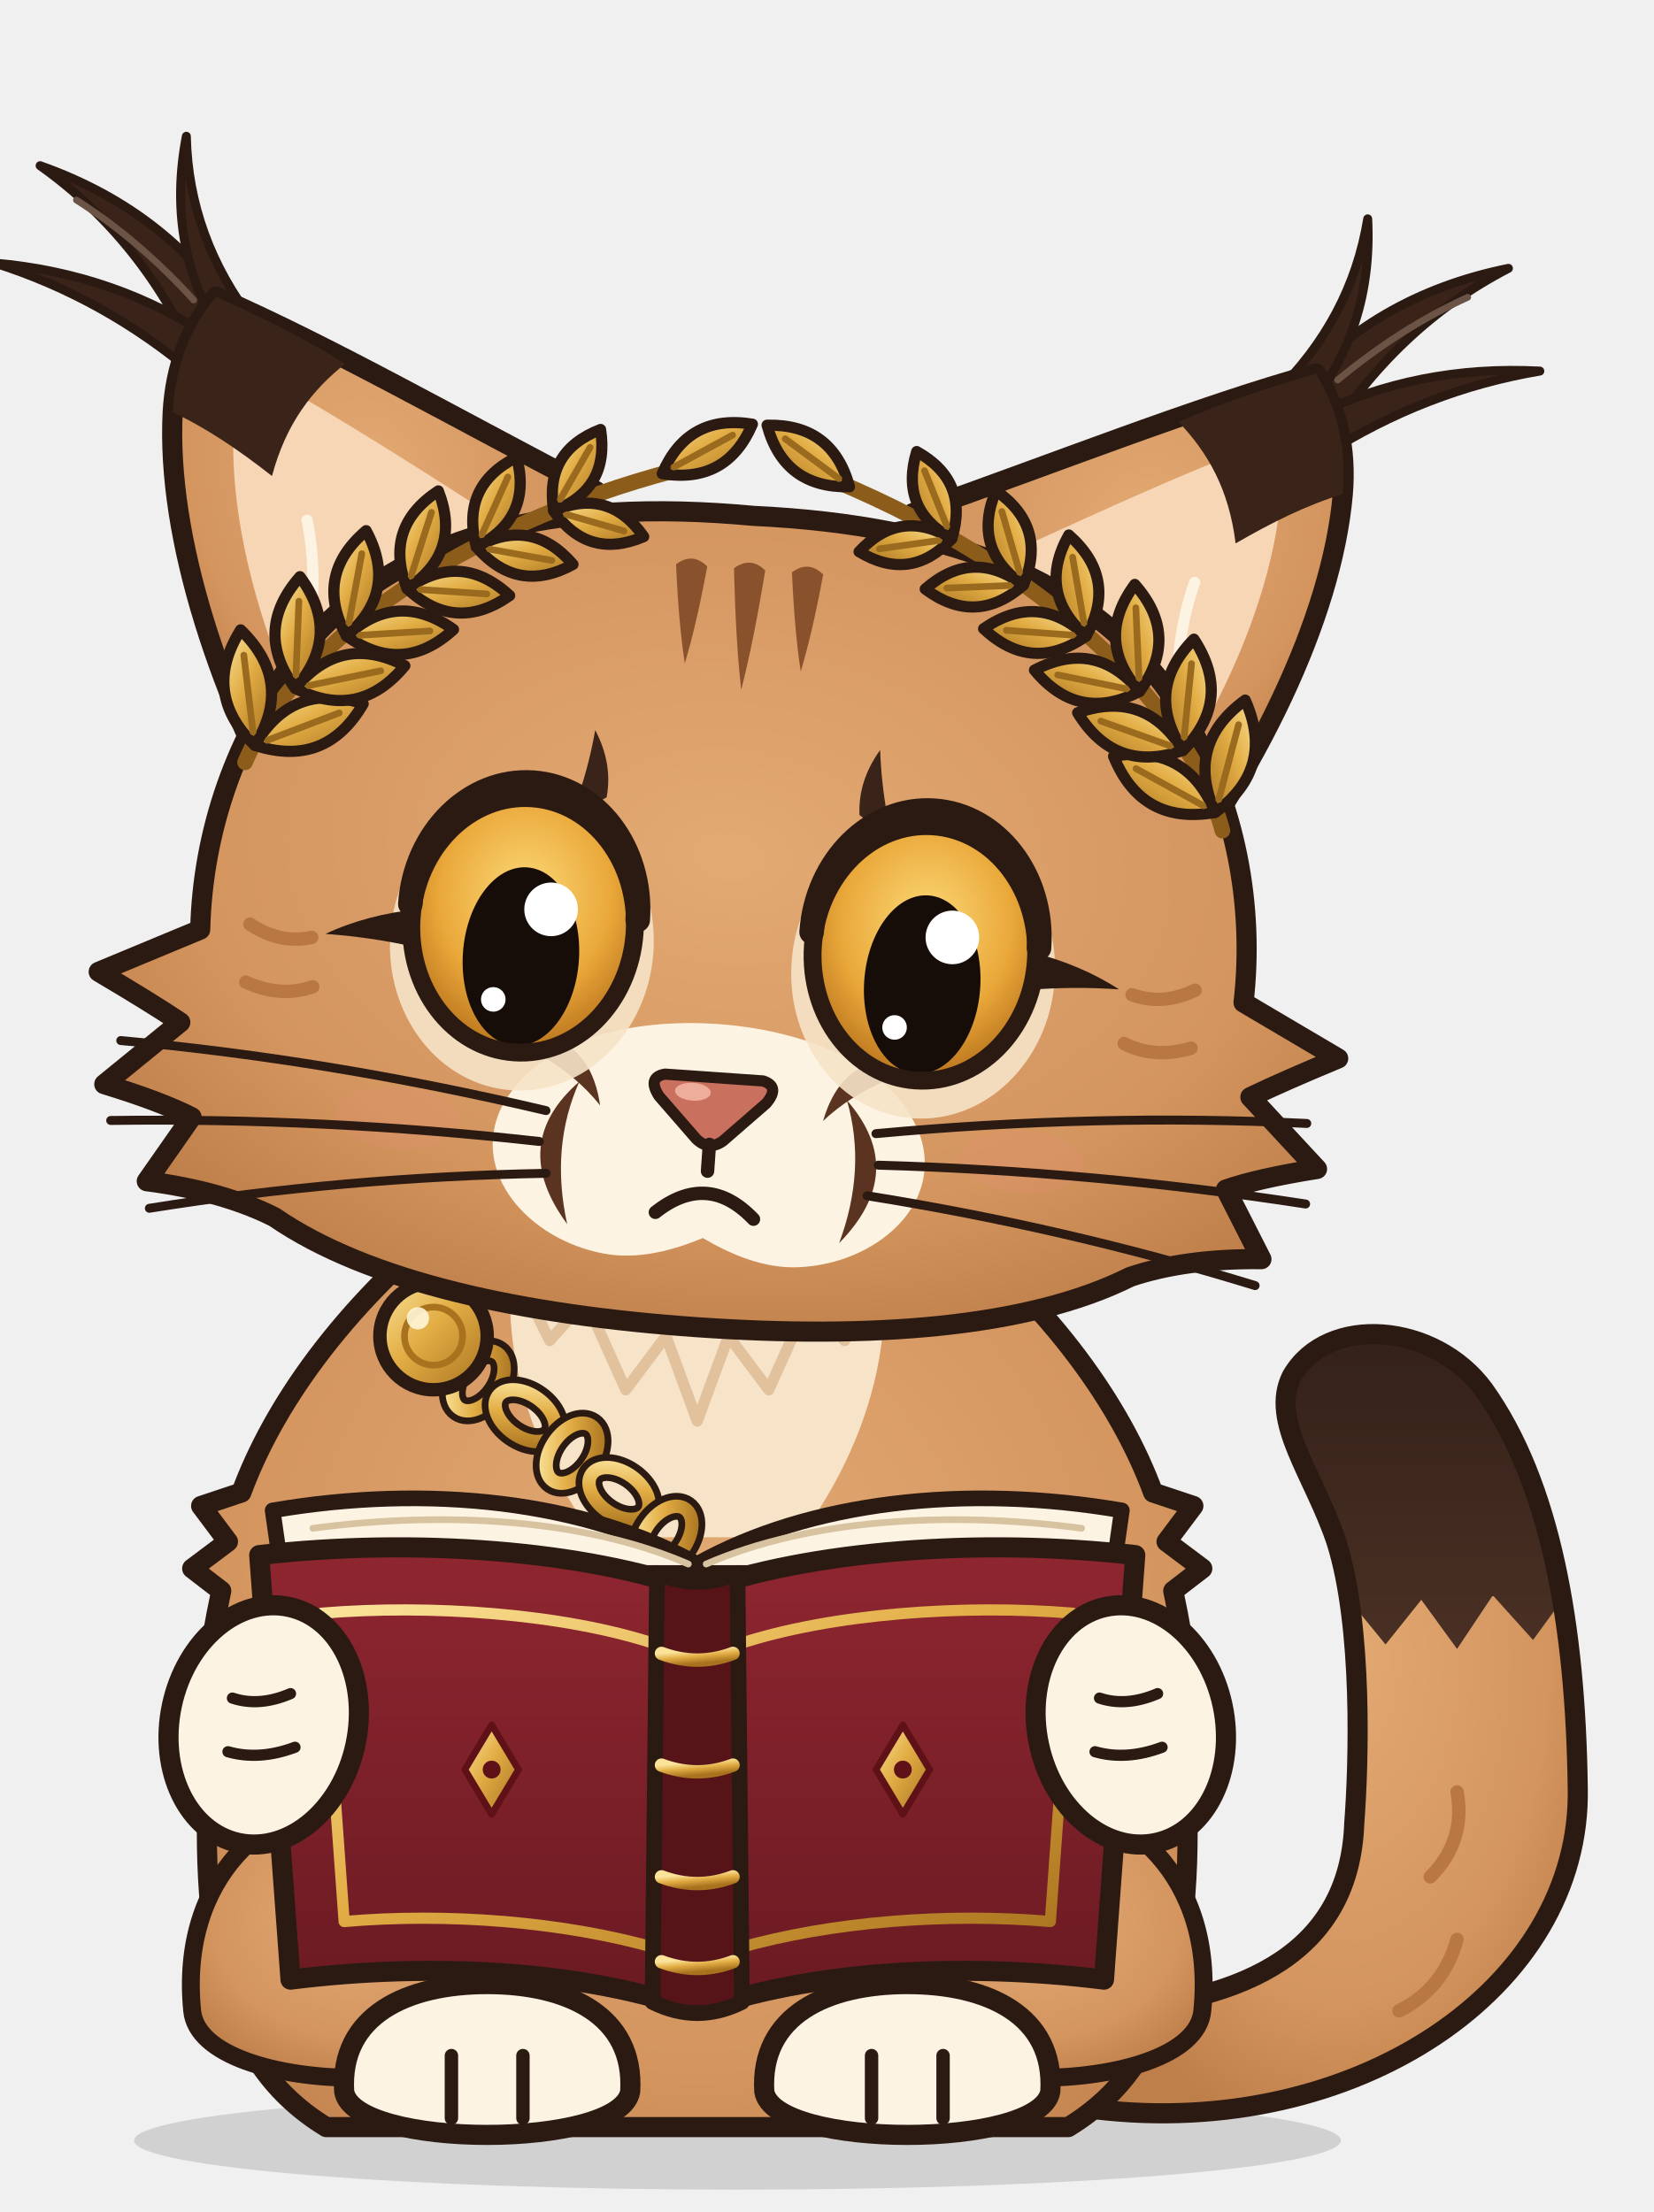
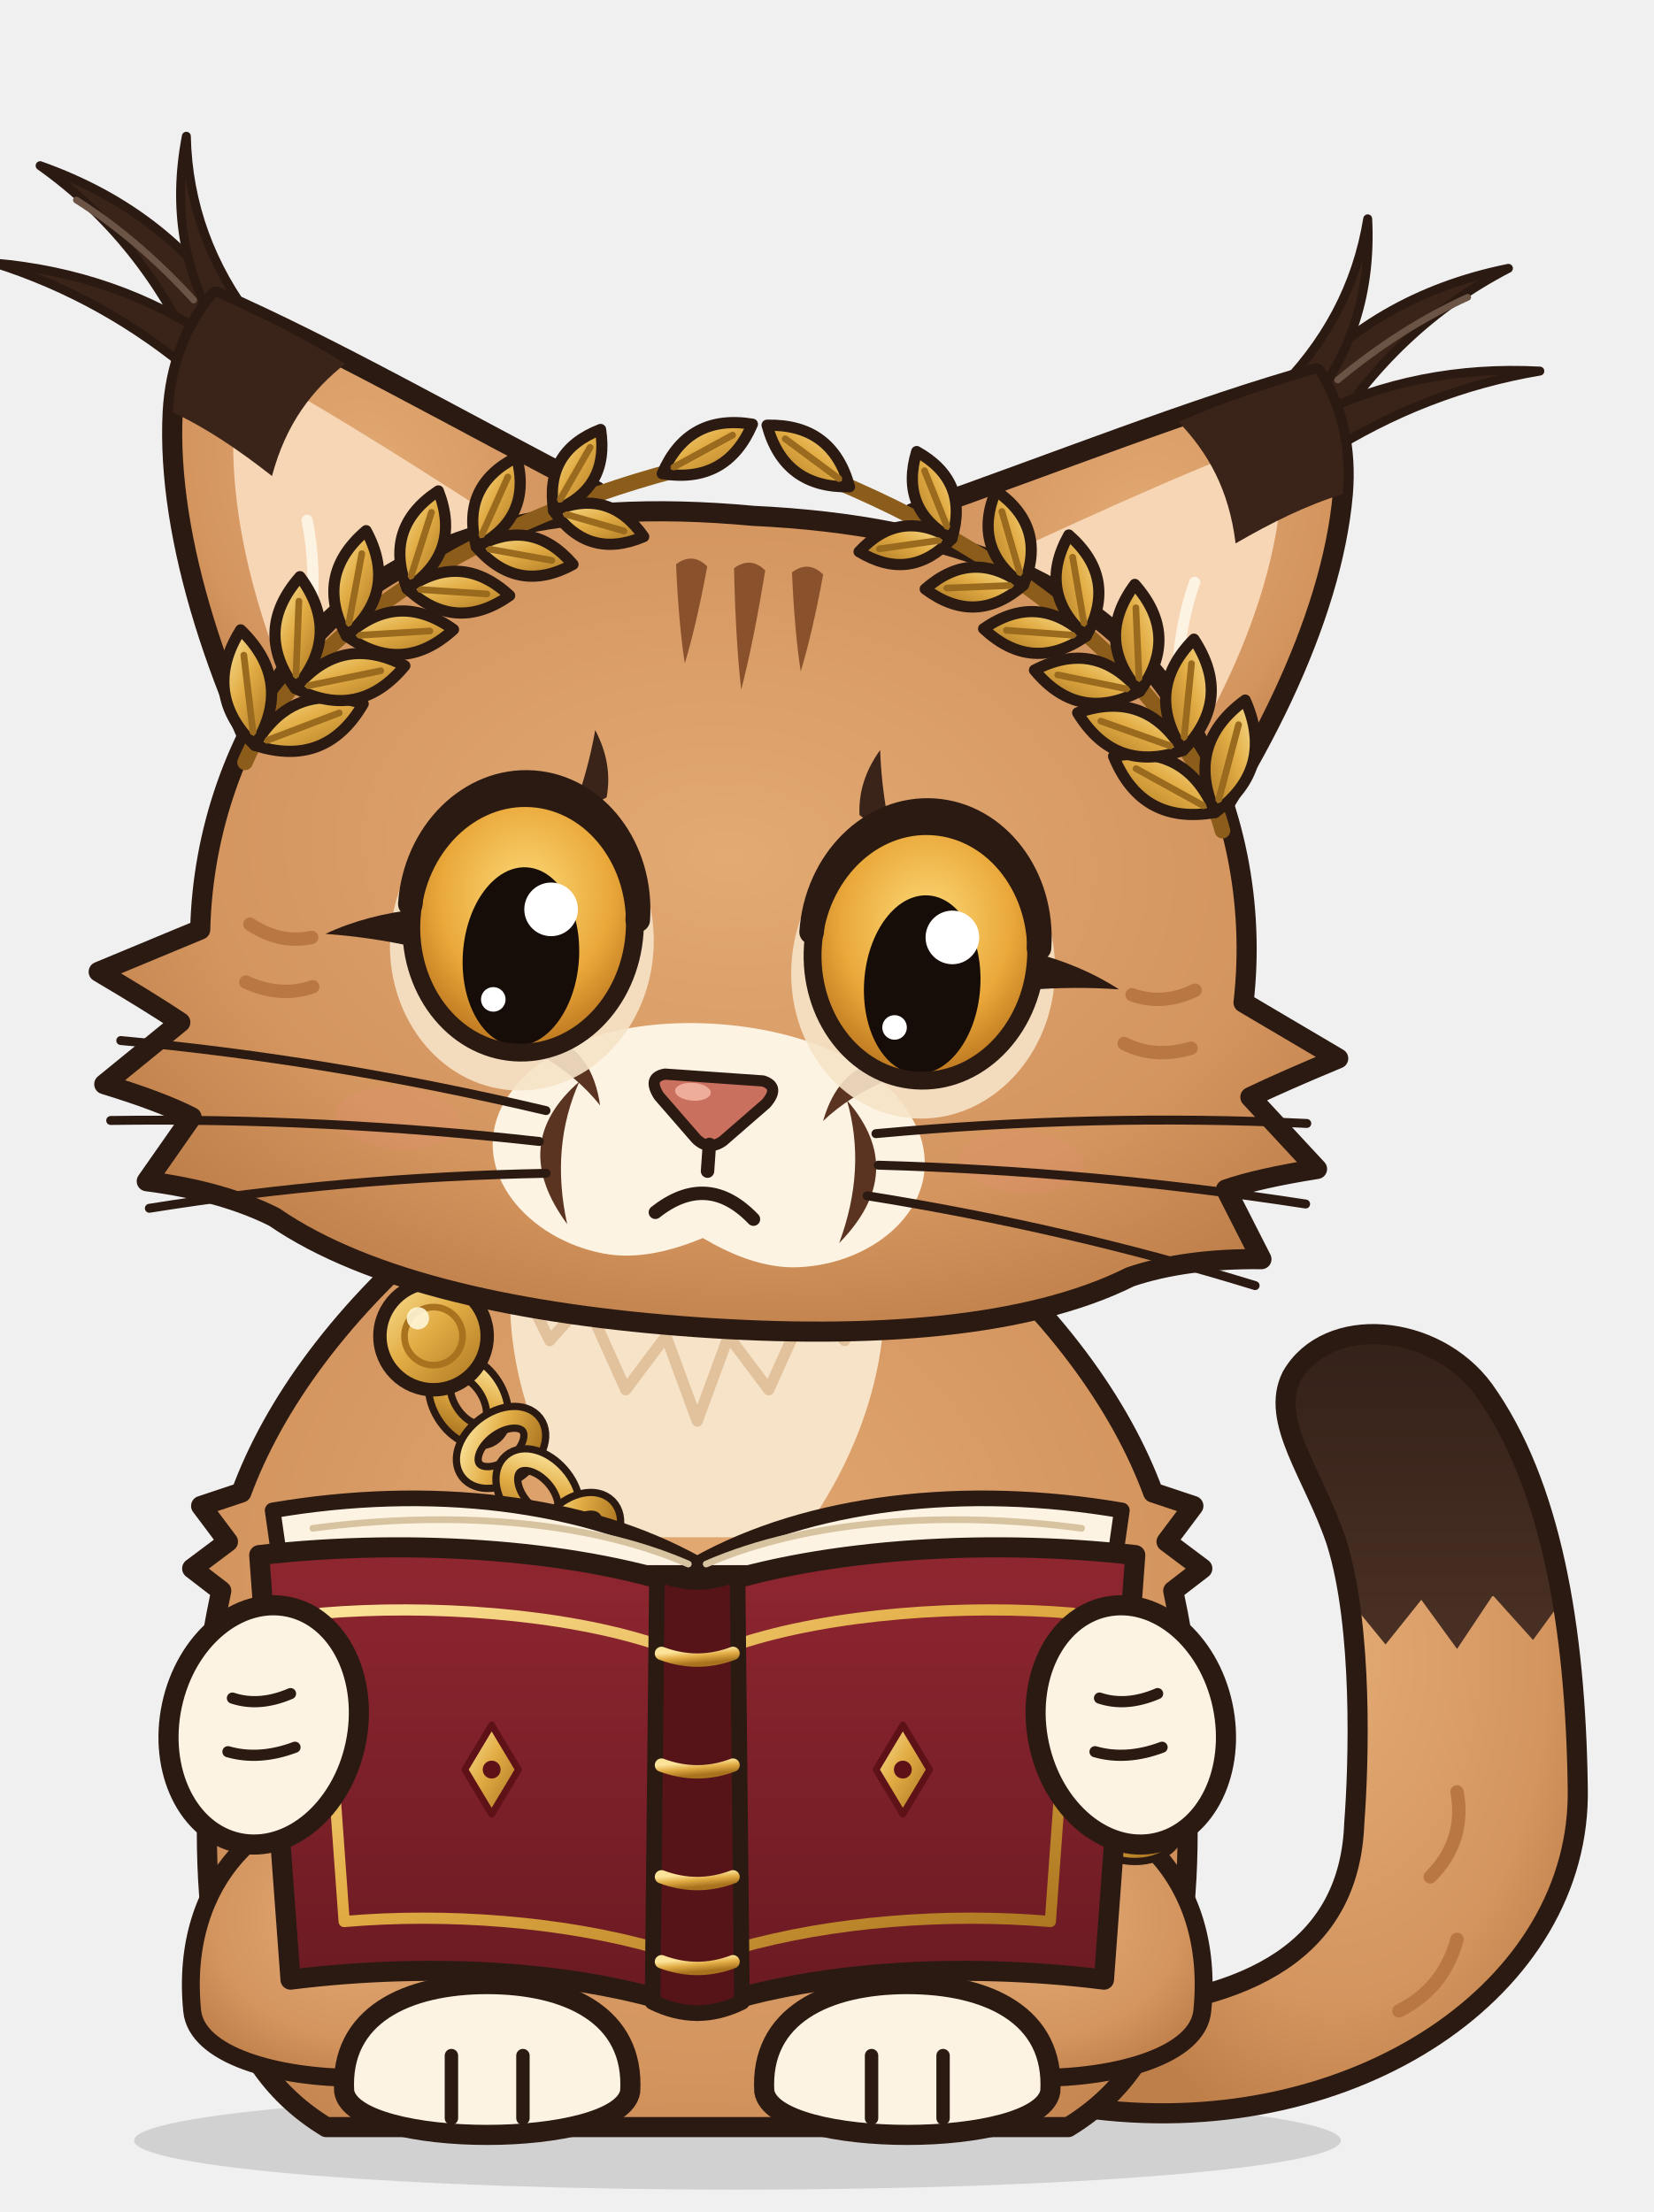
<svg xmlns="http://www.w3.org/2000/svg" stroke-linejoin="round" stroke-linecap="round" viewBox="200 0 740 990" width="740" height="990">
  <defs>
    <radialGradient cx="0.5" cy="0.42" r="0.62" id="vas8-fur">
      <stop offset="0" stop-color="#e3aa74" />
      <stop offset=".7" stop-color="#d4955f" />
      <stop offset="1" stop-color="#bf7f4a" />
    </radialGradient>
    <radialGradient gradientUnits="userSpaceOnUse" cx="512" cy="715" r="300" id="vas8-fur-body">
      <stop offset="0" stop-color="#e3aa74" />
      <stop offset=".7" stop-color="#d4955f" />
      <stop offset="1" stop-color="#c4844f" />
    </radialGradient>
    <radialGradient cx="0.36" cy="0.3" r="0.8" id="vas8-fur-wide">
      <stop offset="0" stop-color="#e3aa74" />
      <stop offset=".6" stop-color="#d4955f" />
      <stop offset="1" stop-color="#bf7f4a" />
    </radialGradient>
    <linearGradient x1="0" y1="0" x2="1" y2="1" id="vas8-gold">
      <stop offset="0" stop-color="#fbe39a" />
      <stop offset=".45" stop-color="#e2ad45" />
      <stop offset="1" stop-color="#a8721e" />
    </linearGradient>
    <radialGradient cx="0.5" cy="0.38" r="0.62" id="vas8-iris">
      <stop offset="0" stop-color="#fcd977" />
      <stop offset=".62" stop-color="#eaa83a" />
      <stop offset="1" stop-color="#b8731c" />
    </radialGradient>
    <linearGradient x1="0" y1="0" x2="0" y2="1" id="vas8-cover">
      <stop offset="0" stop-color="#8f2630" />
      <stop offset="1" stop-color="#6a1a22" />
    </linearGradient>
    <linearGradient x1="0" y1="0" x2="0" y2="1" id="vas8-tip">
      <stop offset="0" stop-color="#2e1d16" />
      <stop offset="1" stop-color="#4a3024" />
    </linearGradient>
    <linearGradient x1="0" y1="0" x2="0" y2="1" id="vas8-lid">
      <stop offset="0" stop-color="#e2a96f" />
      <stop offset="1" stop-color="#d39459" />
    </linearGradient>
    <linearGradient x1="0" y1="0" x2="1" y2="1" id="vas8-steel">
      <stop offset="0" stop-color="#f1f4f6" />
      <stop offset=".5" stop-color="#b3bcc4" />
      <stop offset="1" stop-color="#717c86" />
    </linearGradient>
    <linearGradient x1="0" y1="0" x2="0" y2="1" id="vas8-shield">
      <stop offset="0" stop-color="#c8333f" />
      <stop offset="1" stop-color="#8a1c26" />
    </linearGradient>
    <linearGradient x1="0" y1="0" x2="1" y2="1" id="vas8-cap">
      <stop offset="0" stop-color="#4f6fc2" />
      <stop offset="1" stop-color="#2c4387" />
    </linearGradient>
    <linearGradient x1="0" y1="0" x2="1" y2="1" id="vas8-mantle">
      <stop offset="0" stop-color="#8a4bb0" />
      <stop offset="1" stop-color="#4a1f66" />
    </linearGradient>
    <linearGradient x1="0" y1="0" x2="0" y2="1" id="vas8-sable">
      <stop offset="0" stop-color="#8a5c3c" />
      <stop offset="1" stop-color="#5a3824" />
    </linearGradient>
    <clipPath id="vas8-tail">
      <path d="M 690 944 C 806 958 908 890 906 800 C 905 728 894 664 864 622 C 842 592 794 588 778 616 C 768 636 788 660 798 690 C 810 728 808 790 806 816 C 804 872 760 896 690 900 Z" />
    </clipPath>
    <clipPath id="vas8-eye0">
      <ellipse rx="61" ry="68" cy="416" cx="422" />
    </clipPath>
    <clipPath id="vas8-eye1">
      <ellipse rx="61" ry="68" cy="416" cx="602" />
    </clipPath>
  </defs>
  <ellipse cx="530" cy="958" rx="270" ry="22" fill="#000" opacity="0.13" />
  <g>
    <g>
      <path d="M 690 944 C 806 958 908 890 906 800 C 905 728 894 664 864 622 C 842 592 794 588 778 616 C 768 636 788 660 798 690 C 810 728 808 790 806 816 C 804 872 760 896 690 900 Z" fill="url(#vas8-fur)" />
      <path d="M 740 560 L 940 560 L 940 716 L 918 732 L 902 712 L 886 734 L 868 714 L 852 738 L 836 716 L 820 736 L 802 714 L 780 728 L 740 728 Z" fill="url(#vas8-tip)" clip-path="url(#vas8-tail)" />
      <path d="M 840 840 Q 856 824 852 802 M 826 900 Q 846 890 852 868" fill="none" stroke-width="6" stroke="#b97843" />
      <path fill="none" stroke-width="9" d="M 690 944 C 806 958 908 890 906 800 C 905 728 894 664 864 622 C 842 592 794 588 778 616 C 768 636 788 660 798 690 C 810 728 808 790 806 816 C 804 872 760 896 690 900 Z" stroke="#2b1a12" />
    </g>
    <g>
      <g>
        <path d="M 404 544 C 352 586 322 630 308 668 L 290 674 L 302 690 L 286 702 L 299 712 C 293 740 291 760 294 780 C 288 870 300 924 346 952 L 678 952 C 724 924 736 870 730 780 C 733 760 731 740 725 712 L 738 702 L 722 690 L 734 674 L 716 668 C 702 630 672 586 620 544 Z" stroke-width="9" stroke="#2b1a12" fill="url(#vas8-fur-body)" />
        <path d="M 432 548 C 420 600 438 650 466 688 L 558 688 C 586 650 604 600 592 548 Z" fill="#f6e3c8" />
        <path d="M 424 556 L 446 600 L 462 582 L 480 622 L 498 598 L 512 636 L 526 598 L 544 622 L 562 582 L 578 600 L 600 556 Z" stroke="#e2c29d" stroke-width="5" fill="#f6e3c8" />
        <path stroke-width="8" stroke="#2b1a12" d="M 286 900 C 280 840 320 806 360 806 C 400 806 440 840 434 900 C 430 940 290 940 286 900 Z" fill="url(#vas8-fur)" />
        <path stroke-width="8" stroke="#2b1a12" d="M 590 900 C 584 840 624 806 664 806 C 704 806 744 840 738 900 C 734 940 594 940 590 900 Z" fill="url(#vas8-fur)" />
      </g>
      <g>
-         <ellipse rx="15" ry="9.5" fill="none" stroke-width="12" stroke="#2b1a12" cx="414" cy="618" transform="matrix(0.573576, -0.819152, 0.819152, 0.573576, -329.697, 602.659)" />
-         <ellipse rx="15" ry="9.5" fill="none" stroke-width="6" cx="414" cy="618" transform="matrix(0.573576, -0.819152, 0.819152, 0.573576, -329.697, 602.659)" stroke="url(#vas8-gold)" />
-         <ellipse rx="15" ry="9.5" fill="none" stroke-width="12" stroke="#2b1a12" cx="435" cy="633.6" transform="matrix(0.819152, 0.573576, -0.573576, 0.819152, 442.087, -134.92)" />
-         <ellipse rx="15" ry="9.5" fill="none" stroke-width="6" cx="435" cy="633.6" transform="matrix(0.819152, 0.573576, -0.573576, 0.819152, 442.087, -134.92)" stroke="url(#vas8-gold)" />
-         <ellipse rx="15" ry="9.5" fill="none" stroke-width="12" stroke="#2b1a12" cx="456" cy="650.4" transform="matrix(0.573576, -0.819152, 0.819152, 0.573576, -338.327, 650.879)" />
-         <ellipse rx="15" ry="9.5" fill="none" stroke-width="6" cx="456" cy="650.4" transform="matrix(0.573576, -0.819152, 0.819152, 0.573576, -338.327, 650.879)" stroke="url(#vas8-gold)" />
-         <ellipse rx="15" ry="9.5" fill="none" stroke-width="12" stroke="#2b1a12" cx="477" cy="668.4" transform="matrix(0.819152, 0.573576, -0.573576, 0.819152, 469.643, -152.717)" />
-         <ellipse rx="15" ry="9.5" fill="none" stroke-width="6" cx="477" cy="668.4" transform="matrix(0.819152, 0.573576, -0.573576, 0.819152, 469.643, -152.717)" stroke="url(#vas8-gold)" />
-         <ellipse rx="15" ry="9.5" fill="none" stroke-width="12" stroke="#2b1a12" cx="498" cy="687.6" transform="matrix(0.573576, -0.819152, 0.819152, 0.573576, -350.89, 701.147)" />
-         <ellipse rx="15" ry="9.5" fill="none" stroke-width="6" cx="498" cy="687.6" transform="matrix(0.573576, -0.819152, 0.819152, 0.573576, -350.89, 701.147)" stroke="url(#vas8-gold)" />
+         <ellipse rx="17" ry="11" fill="none" stroke-width="13" stroke="#2b1a12" cx="409.6" cy="626.7" transform="matrix(0.532876, 0.846193, -0.846193, 0.532876, 721.643, -53.8543)" />
+         <ellipse rx="17" ry="11" fill="none" stroke-width="6.5" cx="409.6" cy="626.7" transform="matrix(0.532876, 0.846193, -0.846193, 0.532876, 721.643, -53.8543)" stroke="url(#vas8-gold)" />
+         <ellipse rx="17" ry="11" fill="none" stroke-width="13" stroke="#2b1a12" cx="424.2" cy="647.8" transform="matrix(0.798636, -0.601815, 0.601815, 0.798636, -304.437, 385.734)" />
+         <ellipse rx="17" ry="11" fill="none" stroke-width="6.5" cx="424.2" cy="647.8" transform="matrix(0.798636, -0.601815, 0.601815, 0.798636, -304.437, 385.734)" stroke="url(#vas8-gold)" />
+         <ellipse rx="17" ry="11" fill="none" stroke-width="13" stroke="#2b1a12" cx="440.7" cy="668" transform="matrix(0.656059, 0.75471, -0.75471, 0.656059, 655.721, -102.848)" />
+         <ellipse rx="17" ry="11" fill="none" stroke-width="6.5" cx="440.7" cy="668" transform="matrix(0.656059, 0.75471, -0.75471, 0.656059, 655.721, -102.848)" stroke="url(#vas8-gold)" />
+         <ellipse rx="17" ry="11" fill="none" stroke-width="13" stroke="#2b1a12" cx="458.5" cy="687.1" transform="matrix(0.712026, -0.702153, 0.702153, 0.712026, -350.413, 519.804)" />
+         <ellipse rx="17" ry="11" fill="none" stroke-width="6.5" cx="458.5" cy="687.1" transform="matrix(0.712026, -0.702153, 0.702153, 0.712026, -350.413, 519.804)" stroke="url(#vas8-gold)" />
+         <ellipse rx="17" ry="11" fill="none" stroke-width="13" stroke="#2b1a12" cx="477.1" cy="705" transform="matrix(0.739631, 0.673013, -0.673013, 0.739631, 598.696, -137.534)" />
+         <ellipse rx="17" ry="11" fill="none" stroke-width="6.5" cx="477.1" cy="705" transform="matrix(0.739631, 0.673013, -0.673013, 0.739631, 598.696, -137.534)" stroke="url(#vas8-gold)" />
+         <ellipse rx="17" ry="11" fill="none" stroke-width="13" stroke="#2b1a12" cx="497.1" cy="722.2" transform="matrix(0.632029, -0.774944, 0.774944, 0.632029, -376.747, 650.973)" />
+         <ellipse rx="17" ry="11" fill="none" stroke-width="6.5" cx="497.1" cy="722.2" transform="matrix(0.632029, -0.774944, 0.774944, 0.632029, -376.747, 650.973)" stroke="url(#vas8-gold)" />
+         <ellipse rx="17" ry="11" fill="none" stroke-width="13" stroke="#2b1a12" cx="517.4" cy="737.9" transform="matrix(0.804894, 0.593419, -0.593419, 0.804894, 538.832, -163.066)" />
+         <ellipse rx="17" ry="11" fill="none" stroke-width="6.5" cx="517.4" cy="737.9" transform="matrix(0.804894, 0.593419, -0.593419, 0.804894, 538.832, -163.066)" stroke="url(#vas8-gold)" />
+         <ellipse rx="17" ry="11" fill="none" stroke-width="13" stroke="#2b1a12" cx="538.6" cy="752.7" transform="matrix(0.551937, -0.833886, 0.833886, 0.551937, -386.339, 786.388)" />
+         <ellipse rx="17" ry="11" fill="none" stroke-width="6.5" cx="538.6" cy="752.7" transform="matrix(0.551937, -0.833886, 0.833886, 0.551937, -386.339, 786.388)" stroke="url(#vas8-gold)" />
+         <ellipse rx="17" ry="11" fill="none" stroke-width="13" stroke="#2b1a12" cx="560.6" cy="766.3" transform="matrix(0.861629, 0.507538, -0.507538, 0.861629, 466.497, -178.492)" />
+         <ellipse rx="17" ry="11" fill="none" stroke-width="6.5" cx="560.6" cy="766.3" transform="matrix(0.861629, 0.507538, -0.507538, 0.861629, 466.497, -178.492)" stroke="url(#vas8-gold)" />
+         <ellipse rx="17" ry="11" fill="none" stroke-width="13" stroke="#2b1a12" cx="584.1" cy="779.3" transform="matrix(0.457098, -0.889416, 0.889416, 0.457098, -376.013, 942.592)" />
+         <ellipse rx="17" ry="11" fill="none" stroke-width="6.5" cx="584.1" cy="779.3" transform="matrix(0.457098, -0.889416, 0.889416, 0.457098, -376.013, 942.592)" stroke="url(#vas8-gold)" />
+         <ellipse rx="17" ry="11" fill="none" stroke-width="13" stroke="#2b1a12" cx="607.1" cy="790.2" transform="matrix(0.91496, 0.403545, -0.403545, 0.91496, 370.509, -177.793)" />
+         <ellipse rx="17" ry="11" fill="none" stroke-width="6.5" cx="607.1" cy="790.2" transform="matrix(0.91496, 0.403545, -0.403545, 0.91496, 370.509, -177.793)" stroke="url(#vas8-gold)" />
+         <ellipse rx="17" ry="11" fill="none" stroke-width="13" stroke="#2b1a12" cx="631.3" cy="799.9" transform="matrix(0.34202, -0.939693, 0.939693, 0.34202, -336.277, 1119.55)" />
+         <ellipse rx="17" ry="11" fill="none" stroke-width="6.5" cx="631.3" cy="799.9" transform="matrix(0.34202, -0.939693, 0.939693, 0.34202, -336.277, 1119.55)" stroke="url(#vas8-gold)" />
+         <ellipse rx="17" ry="11" fill="none" stroke-width="13" stroke="#2b1a12" cx="655.6" cy="807.8" transform="matrix(0.962218, 0.27228, -0.27228, 0.962218, 244.718, -147.987)" />
+         <ellipse rx="17" ry="11" fill="none" stroke-width="6.5" cx="655.6" cy="807.8" transform="matrix(0.962218, 0.27228, -0.27228, 0.962218, 244.718, -147.987)" stroke="url(#vas8-gold)" />
+         <ellipse rx="17" ry="11" fill="none" stroke-width="13" stroke="#2b1a12" cx="681.8" cy="813.9" transform="matrix(0.183951, -0.982935, 0.982935, 0.183951, -243.629, 1334.35)" />
+         <ellipse rx="17" ry="11" fill="none" stroke-width="6.5" cx="681.8" cy="813.9" transform="matrix(0.183951, -0.982935, 0.982935, 0.183951, -243.629, 1334.35)" stroke="url(#vas8-gold)" />
+         <ellipse rx="17" ry="11" fill="none" stroke-width="13" stroke="#2b1a12" cx="706.6" cy="817.2" transform="matrix(0.996345, 0.0854169, -0.0854169, 0.996345, 72.3851, -57.369)" />
+         <ellipse rx="17" ry="11" fill="none" stroke-width="6.5" cx="706.6" cy="817.2" transform="matrix(0.996345, 0.0854169, -0.0854169, 0.996345, 72.3851, -57.369)" stroke="url(#vas8-gold)" />
        <circle cx="394" cy="598" r="24" stroke-width="6" stroke="#2b1a12" fill="url(#vas8-gold)" />
        <circle cx="394" cy="598" r="13" fill="none" stroke="#a8721e" stroke-width="3" />
        <circle cx="387" cy="590" r="5" fill="#fff6d6" opacity="0.9" />
      </g>
      <g>
        <path d="M 512 700 C 462 672 392 664 322 676 L 326 704 L 698 704 L 702 676 C 632 664 562 672 512 700 Z" stroke-width="7" fill="#fdf3e3" stroke="#2b1a12" />
        <path d="M 340 684 C 400 676 462 680 508 700 M 684 684 C 624 676 562 680 516 700" fill="none" stroke="#d8c3a0" stroke-width="3" />
        <path d="M 512 712 C 462 694 386 688 316 696 L 330 886 C 394 878 462 882 512 900 Z" stroke-width="9" stroke="#2b1a12" fill="url(#vas8-cover)" />
        <path d="M 512 712 C 562 694 638 688 708 696 L 694 886 C 630 878 562 882 512 900 Z" stroke-width="9" stroke="#2b1a12" fill="url(#vas8-cover)" />
        <path d="M 494 736 C 452 722 392 718 344 722 L 354 860 C 400 856 452 860 494 872 Z M 530 736 C 572 722 632 718 680 722 L 670 860 C 624 856 572 860 530 872 Z" fill="none" stroke-width="5" stroke="url(#vas8-gold)" />
        <path stroke="#5e1218" stroke-width="3" d="M 420 772 L 432 792 L 420 812 L 408 792 Z" fill="url(#vas8-gold)" />
        <circle cy="792" r="4" fill="#5e1218" cx="420" />
        <path stroke="#5e1218" stroke-width="3" d="M 604 772 L 616 792 L 604 812 L 592 792 Z" fill="url(#vas8-gold)" />
        <circle cy="792" r="4" fill="#5e1218" cx="604" />
        <path d="M 494 704 Q 512 712 530 704 L 532 896 Q 512 906 492 896 Z" fill="#561419" stroke-width="7" stroke="#2b1a12" />
        <path fill="none" stroke-width="6" d="M 496 740 Q 512 746 528 740" stroke="url(#vas8-gold)" />
        <path fill="none" stroke-width="6" d="M 496 790 Q 512 796 528 790" stroke="url(#vas8-gold)" />
        <path fill="none" stroke-width="6" d="M 496 840 Q 512 846 528 840" stroke="url(#vas8-gold)" />
        <path fill="none" stroke-width="6" d="M 496 878 Q 512 884 528 878" stroke="url(#vas8-gold)" />
      </g>
      <g>
        <ellipse cy="772" rx="42" ry="54" stroke-width="9" fill="#fdf3e3" stroke="#2b1a12" cx="318" transform="matrix(0.978148, 0.207912, -0.207912, 0.978148, 167.457, -49.2459)" />
        <path fill="none" stroke-width="5" stroke="#2b1a12" d="M 304 760 Q 316 764 330 758 M 302 784 Q 316 788 332 782" />
        <ellipse cy="772" rx="42" ry="54" stroke-width="9" fill="#fdf3e3" stroke="#2b1a12" cx="706" transform="matrix(0.978148, -0.207912, 0.207912, 0.978148, -145.08, 163.656)" />
        <path fill="none" stroke-width="5" stroke="#2b1a12" d="M 692 760 Q 704 764 718 758 M 690 784 Q 704 788 720 782" />
      </g>
      <g transform="translate(512 590) matrix(0.997564, 0.0697565, -0.0697565, 0.997564, -0.558052, 7.98051) translate(-512 -590)">
        <g transform="translate(380 300) matrix(0.913545, -0.406737, 0.406737, 0.913545, 6.50779, 14.6167) translate(-380 -300)">
          <g>
            <path d="M 345.8 106.5 Q 334.1 49.6 286 10 Q 318.4 57 322.2 117.5 Z" stroke-width="4" fill="#3a2318" stroke="#2b1a12" />
            <path d="M 332.3 109.5 Q 301.6 67.1 252 44 Q 293.2 75.7 319.7 122.5 Z" stroke-width="4" fill="#3a2318" stroke="#2b1a12" />
            <path d="M 352 108.7 Q 337.4 63 352 20 Q 326.8 62.1 336 107.3 Z" stroke-width="4" fill="#3a2318" stroke="#2b1a12" />
            <path d="M 330 90 Q 316 56 296 30" fill="none" stroke="#6b5446" stroke-width="3" />
            <path d="M 292 336 C 280 262 282 186 304 134 Q 316 106 340 92 C 380 130 424 182 470 232 Z" stroke-width="9" stroke="#2b1a12" fill="url(#vas8-fur)" />
            <path d="M 314 304 C 306 248 310 190 328 148 Q 334 134 344 128 C 374 162 404 202 436 244 Z" fill="#f7d6b5" />
            <path d="M 304 134 Q 316 106 340 92 C 356 108 370 122 384 140 C 366 146 350 156 336 176 C 326 160 316 146 304 134 Z" fill="#3a2318" />
            <path d="M 330 288 Q 350 262 360 230 M 352 298 Q 376 270 392 244 M 326 250 Q 340 226 344 200" fill="none" stroke-width="5" stroke="#fdf3e3" />
          </g>
        </g>
        <g transform="matrix(-1, 0, 0, 1, 1024, 0)">
          <g transform="translate(380 300) matrix(0.913545, -0.406737, 0.406737, 0.913545, 6.50779, 14.6167) translate(-380 -300)">
            <g>
              <path d="M 345.8 106.5 Q 334.1 49.6 286 10 Q 318.4 57 322.2 117.5 Z" stroke-width="4" fill="#3a2318" stroke="#2b1a12" />
              <path d="M 332.3 109.5 Q 301.6 67.1 252 44 Q 293.2 75.7 319.7 122.5 Z" stroke-width="4" fill="#3a2318" stroke="#2b1a12" />
              <path d="M 352 108.7 Q 337.4 63 352 20 Q 326.8 62.1 336 107.3 Z" stroke-width="4" fill="#3a2318" stroke="#2b1a12" />
              <path d="M 330 90 Q 316 56 296 30" fill="none" stroke="#6b5446" stroke-width="3" />
              <path d="M 292 336 C 280 262 282 186 304 134 Q 316 106 340 92 C 380 130 424 182 470 232 Z" stroke-width="9" stroke="#2b1a12" fill="url(#vas8-fur)" />
              <path d="M 314 304 C 306 248 310 190 328 148 Q 334 134 344 128 C 374 162 404 202 436 244 Z" fill="#f7d6b5" />
              <path d="M 304 134 Q 316 106 340 92 C 356 108 370 122 384 140 C 366 146 350 156 336 176 C 326 160 316 146 304 134 Z" fill="#3a2318" />
              <path d="M 330 288 Q 350 262 360 230 M 352 298 Q 376 270 392 244 M 326 250 Q 340 226 344 200" fill="none" stroke-width="5" stroke="#fdf3e3" />
            </g>
          </g>
        </g>
        <path d="M 512 222 C 600 220 672 240 712 300 C 736 336 748 380 746 424 L 790 446 Q 766 458 752 466 L 784 496 Q 758 502 744 508 L 762 538 Q 728 540 704 550 C 660 576 590 586 512 586 C 434 586 364 576 320 550 Q 296 540 262 538 L 280 508 Q 266 502 240 496 L 272 466 Q 258 458 234 446 L 278 424 C 276 380 288 336 312 300 C 352 240 424 220 512 222 Z" stroke-width="9" stroke="#2b1a12" fill="url(#vas8-fur)" />
        <path fill="none" stroke="#8c5d1a" stroke-width="7" d="M 292.8 347.9 C 312 292 382 236 476 204" />
        <path stroke-width="5" stroke="#2b1a12" d="M 296.6 340 Q 329 348.1 343.7 318.1 Q 311.3 310 296.6 340 Z" fill="url(#vas8-gold)" />
        <path stroke="#9a6a1e" stroke-width="3" d="M 302 337.4 L 333.3 322.9" />
        <path stroke-width="5" stroke="#2b1a12" d="M 296.6 340 Q 312.3 310.5 286.7 288.9 Q 271 318.4 296.6 340 Z" fill="url(#vas8-gold)" />
        <path stroke="#9a6a1e" stroke-width="3" d="M 295.4 334.1 L 288.9 300.1" />
        <path stroke-width="5" stroke="#2b1a12" d="M 312.9 313.3 Q 342.4 326 361.1 299.8 Q 331.6 287.1 312.9 313.3 Z" fill="url(#vas8-gold)" />
        <path stroke="#9a6a1e" stroke-width="3" d="M 318.7 311.7 L 350.5 302.8" />
        <path stroke-width="5" stroke="#2b1a12" d="M 312.9 313.3 Q 332.4 287.7 311.5 263.3 Q 292 288.9 312.9 313.3 Z" fill="url(#vas8-gold)" />
        <path stroke="#9a6a1e" stroke-width="3" d="M 312.8 307.3 L 311.8 274.3" />
        <path stroke-width="5" stroke="#2b1a12" d="M 334.1 288.3 Q 360.4 304.5 381.7 282.1 Q 355.4 266 334.1 288.3 Z" fill="url(#vas8-gold)" />
        <path stroke="#9a6a1e" stroke-width="3" d="M 340 287.6 L 371.2 283.5" />
        <path stroke-width="5" stroke="#2b1a12" d="M 334.1 288.3 Q 356.1 266.7 339.6 240.7 Q 317.6 262.3 334.1 288.3 Z" fill="url(#vas8-gold)" />
        <path stroke="#9a6a1e" stroke-width="3" d="M 334.8 282.4 L 338.4 251.1" />
        <path stroke-width="5" stroke="#2b1a12" d="M 359.7 265.3 Q 382.7 283.9 405.7 265.2 Q 382.6 246.7 359.7 265.3 Z" fill="url(#vas8-gold)" />
        <path stroke="#9a6a1e" stroke-width="3" d="M 365.7 265.3 L 395.5 265.2" />
        <path stroke-width="5" stroke="#2b1a12" d="M 359.7 265.3 Q 383.2 247.4 370.6 220.7 Q 347.1 238.6 359.7 265.3 Z" fill="url(#vas8-gold)" />
        <path stroke="#9a6a1e" stroke-width="3" d="M 361.1 259.5 L 368.2 230.5" />
        <path stroke-width="5" stroke="#2b1a12" d="M 389.3 244.5 Q 409.2 264.6 433 249.3 Q 413.1 229.2 389.3 244.5 Z" fill="url(#vas8-gold)" />
        <path stroke="#9a6a1e" stroke-width="3" d="M 395.3 245.1 L 423.4 248.2" />
        <path stroke-width="5" stroke="#2b1a12" d="M 389.3 244.5 Q 413.6 230 404.5 203.2 Q 380.2 217.7 389.3 244.5 Z" fill="url(#vas8-gold)" />
        <path stroke="#9a6a1e" stroke-width="3" d="M 391.4 238.9 L 401.2 212.3" />
        <path stroke-width="5" stroke="#2b1a12" d="M 422.7 226 Q 439.7 247 463.7 234.7 Q 446.7 213.7 422.7 226 Z" fill="url(#vas8-gold)" />
        <path stroke="#9a6a1e" stroke-width="3" d="M 428.5 227.2 L 454.7 232.8" />
        <path stroke-width="5" stroke="#2b1a12" d="M 422.7 226 Q 447.1 214.6 441.1 188.2 Q 416.6 199.7 422.7 226 Z" fill="url(#vas8-gold)" />
        <path stroke="#9a6a1e" stroke-width="3" d="M 425.3 220.6 L 437 196.5" />
        <path stroke-width="5" stroke="#2b1a12" d="M 470 206 Q 499.1 208.7 508.7 181.1 Q 479.6 178.4 470 206 Z" fill="url(#vas8-gold)" />
        <path stroke="#9a6a1e" stroke-width="3" d="M 475 202.7 L 500.2 186.6" />
        <g transform="matrix(-1, 0, 0, 1, 1024, 0)">
          <path fill="none" stroke="#8c5d1a" stroke-width="7" d="M 292.8 347.9 C 312 292 382 236 476 204" />
          <path stroke-width="5" stroke="#2b1a12" d="M 296.6 340 Q 329 348.1 343.7 318.1 Q 311.3 310 296.6 340 Z" fill="url(#vas8-gold)" />
          <path stroke="#9a6a1e" stroke-width="3" d="M 302 337.4 L 333.3 322.9" />
          <path stroke-width="5" stroke="#2b1a12" d="M 296.6 340 Q 312.3 310.5 286.7 288.9 Q 271 318.4 296.6 340 Z" fill="url(#vas8-gold)" />
          <path stroke="#9a6a1e" stroke-width="3" d="M 295.4 334.1 L 288.9 300.1" />
          <path stroke-width="5" stroke="#2b1a12" d="M 312.9 313.3 Q 342.4 326 361.1 299.8 Q 331.6 287.1 312.9 313.3 Z" fill="url(#vas8-gold)" />
          <path stroke="#9a6a1e" stroke-width="3" d="M 318.7 311.7 L 350.5 302.8" />
          <path stroke-width="5" stroke="#2b1a12" d="M 312.9 313.3 Q 332.4 287.7 311.5 263.3 Q 292 288.9 312.9 313.3 Z" fill="url(#vas8-gold)" />
          <path stroke="#9a6a1e" stroke-width="3" d="M 312.8 307.3 L 311.8 274.3" />
          <path stroke-width="5" stroke="#2b1a12" d="M 334.1 288.3 Q 360.4 304.5 381.7 282.1 Q 355.4 266 334.1 288.3 Z" fill="url(#vas8-gold)" />
          <path stroke="#9a6a1e" stroke-width="3" d="M 340 287.6 L 371.2 283.5" />
          <path stroke-width="5" stroke="#2b1a12" d="M 334.1 288.3 Q 356.1 266.7 339.6 240.7 Q 317.6 262.3 334.1 288.3 Z" fill="url(#vas8-gold)" />
          <path stroke="#9a6a1e" stroke-width="3" d="M 334.8 282.4 L 338.4 251.1" />
          <path stroke-width="5" stroke="#2b1a12" d="M 359.7 265.3 Q 382.7 283.9 405.7 265.2 Q 382.6 246.7 359.7 265.3 Z" fill="url(#vas8-gold)" />
          <path stroke="#9a6a1e" stroke-width="3" d="M 365.7 265.3 L 395.5 265.2" />
          <path stroke-width="5" stroke="#2b1a12" d="M 359.7 265.3 Q 383.2 247.4 370.6 220.7 Q 347.1 238.6 359.7 265.3 Z" fill="url(#vas8-gold)" />
          <path stroke="#9a6a1e" stroke-width="3" d="M 361.1 259.5 L 368.2 230.5" />
          <path stroke-width="5" stroke="#2b1a12" d="M 389.3 244.5 Q 409.2 264.6 433 249.3 Q 413.1 229.2 389.3 244.5 Z" fill="url(#vas8-gold)" />
          <path stroke="#9a6a1e" stroke-width="3" d="M 395.3 245.1 L 423.4 248.2" />
          <path stroke-width="5" stroke="#2b1a12" d="M 389.3 244.5 Q 413.6 230 404.5 203.2 Q 380.2 217.7 389.3 244.5 Z" fill="url(#vas8-gold)" />
          <path stroke="#9a6a1e" stroke-width="3" d="M 391.4 238.9 L 401.2 212.3" />
          <path stroke-width="5" stroke="#2b1a12" d="M 422.7 226 Q 439.7 247 463.7 234.7 Q 446.7 213.7 422.7 226 Z" fill="url(#vas8-gold)" />
          <path stroke="#9a6a1e" stroke-width="3" d="M 428.5 227.2 L 454.7 232.8" />
          <path stroke-width="5" stroke="#2b1a12" d="M 422.7 226 Q 447.1 214.6 441.1 188.2 Q 416.6 199.7 422.7 226 Z" fill="url(#vas8-gold)" />
          <path stroke="#9a6a1e" stroke-width="3" d="M 425.3 220.6 L 437 196.5" />
          <path stroke-width="5" stroke="#2b1a12" d="M 470 206 Q 499.1 208.7 508.7 181.1 Q 479.6 178.4 470 206 Z" fill="url(#vas8-gold)" />
          <path stroke="#9a6a1e" stroke-width="3" d="M 475 202.7 L 500.2 186.6" />
        </g>
        <path d="M 512 450 C 550 450 592 462 606 494 C 618 524 590 552 556 556 C 540 558 524 552 512 546 C 500 552 484 558 468 556 C 434 552 406 524 418 494 C 432 462 474 450 512 450 Z" fill="#fdf3e3" />
        <path d="M 300 420 Q 314 428 328 424 M 300 446 Q 316 452 330 446" fill="none" stroke-width="6" stroke="#b97843" />
        <path d="M 440 462 Q 457 467 462 490 Q 451 478 435 470 Z" fill="#5a3421" />
        <path d="M 452 480 Q 422 510 451 544 Q 441 510 452 480 Z" fill="#5a3421" />
        <g transform="matrix(-1, 0, 0, 1, 1024, 0)">
          <path d="M 300 420 Q 314 428 328 424 M 300 446 Q 316 452 330 446" fill="none" stroke-width="6" stroke="#b97843" />
          <path d="M 440 462 Q 457 467 462 490 Q 451 478 435 470 Z" fill="#5a3421" />
          <path d="M 452 480 Q 422 510 451 544 Q 441 510 452 480 Z" fill="#5a3421" />
        </g>
        <path fill="#8a522c" d="M 479 246 Q 486 240 493 246 Q 490 272.4 486 290 Q 482 272.4 479 246 Z" />
        <path fill="#8a522c" d="M 505 246 Q 512 240 519 246 Q 516 278.4 512 300 Q 508 278.4 505 246 Z" />
        <path fill="#8a522c" d="M 531 246 Q 538 240 545 246 Q 542 272.4 538 290 Q 534 272.4 531 246 Z" />
        <g transform="translate(448 352) matrix(0.951057, 0.309017, -0.309017, 0.951057, 0, 0) translate(-448 -352)">
          <path d="M 443 353 Q 442 338 439 324 Q 452 335 455 350 Q 449 358 443 353 Z" fill="#3a2318" />
        </g>
        <g transform="matrix(-1, 0, 0, 1, 1024, 0)">
          <g transform="translate(448 352) matrix(0.951057, 0.309017, -0.309017, 0.951057, 0, 0) translate(-448 -352)">
            <path d="M 443 353 Q 442 338 439 324 Q 452 335 455 350 Q 449 358 443 353 Z" fill="#3a2318" />
          </g>
        </g>
        <g>
          <ellipse rx="59" ry="66" cy="420" fill="#f6e3c8" cx="422" opacity="0.9" />
          <ellipse rx="50" ry="57" cy="412" cx="422" fill="url(#vas8-iris)" />
          <g transform="matrix(1, 0, 0, 1, 0, 10)">
            <ellipse fill="#160c08" cy="416" cx="422" rx="26" ry="40" />
            <circle r="12" fill="#fff" cy="394" cx="434" />
            <circle r="5.5" fill="#fff" cy="436" cx="411" />
          </g>
          <ellipse rx="50" ry="57" fill="none" stroke-width="8" cy="412" stroke="#2b1a12" cx="422" />
          <path fill="none" stroke-width="11" stroke="#2b1a12" d="M 371 406 A 51 58 0 0 1 473 406" />
        </g>
        <path fill="none" stroke-width="10" stroke="#2b1a12" d="M 378 420 Q 422 454 466 420" opacity="0" />
        <path fill="#2b1a12" d="M 375 408 Q 352 412 334 422 Q 354 422 374 425 Z" />
        <g>
          <ellipse rx="59" ry="66" cy="420" fill="#f6e3c8" cx="602" opacity="0.9" />
          <ellipse rx="50" ry="57" cy="412" cx="602" fill="url(#vas8-iris)" />
          <g transform="matrix(1, 0, 0, 1, 0, 10)">
            <ellipse fill="#160c08" cy="416" cx="602" rx="26" ry="40" />
            <circle r="12" fill="#fff" cy="394" cx="614" />
            <circle r="5.5" fill="#fff" cy="436" cx="591" />
          </g>
          <ellipse rx="50" ry="57" fill="none" stroke-width="8" cy="412" stroke="#2b1a12" cx="602" />
          <path fill="none" stroke-width="11" stroke="#2b1a12" d="M 551 406 A 51 58 0 0 1 653 406" />
        </g>
        <path fill="none" stroke-width="10" stroke="#2b1a12" d="M 558 420 Q 602 454 646 420" opacity="0" />
        <path fill="#2b1a12" d="M 649 408 Q 672 412 690 422 Q 670 422 650 425 Z" />
        <ellipse cy="502" rx="28" ry="14" fill="#e98a7d" cx="372" opacity="0.16" />
        <ellipse cy="502" rx="28" ry="14" fill="#e98a7d" cx="652" opacity="0.16" />
        <path d="M 490 474 L 534 474 Q 542 476 536 484 L 518 502 Q 512 507 506 502 L 488 484 Q 482 476 490 474 Z" fill="#c9705e" stroke-width="5" stroke="#2b1a12" />
        <ellipse cx="503" cy="481" rx="8" ry="4" fill="#f2b3a2" opacity="0.9" />
        <g>
          <path d="M 512 504 L 512 516 M 490 536 Q 512 516 534 536" fill="none" stroke-width="6" stroke="#2b1a12" />
        </g>
        <g>
          <path d="M 438 494 Q 340 478 246 476 M 436 508 Q 340 504 244 512 M 440 522 Q 350 530 264 550" fill="none" stroke-width="4" stroke="#2b1a12" />
          <g transform="matrix(-1, 0, 0, 1, 1024, 0)">
            <path d="M 438 494 Q 340 478 246 476 M 436 508 Q 340 504 244 512 M 440 522 Q 350 530 264 550" fill="none" stroke-width="4" stroke="#2b1a12" />
          </g>
        </g>
      </g>
    </g>
    <g>
      <path stroke-width="9" fill="#fdf3e3" stroke="#2b1a12" d="M 354 936 C 352 902 382 888 418 888 C 454 888 484 902 482 936 C 478 962 358 962 354 936 Z" />
      <path stroke-width="6" stroke="#2b1a12" d="M 402 920 L 402 948 M 434 920 L 434 948" />
      <path stroke-width="9" fill="#fdf3e3" stroke="#2b1a12" d="M 542 936 C 540 902 570 888 606 888 C 642 888 672 902 670 936 C 666 962 546 962 542 936 Z" />
      <path stroke-width="6" stroke="#2b1a12" d="M 590 920 L 590 948 M 622 920 L 622 948" />
    </g>
  </g>
</svg>
